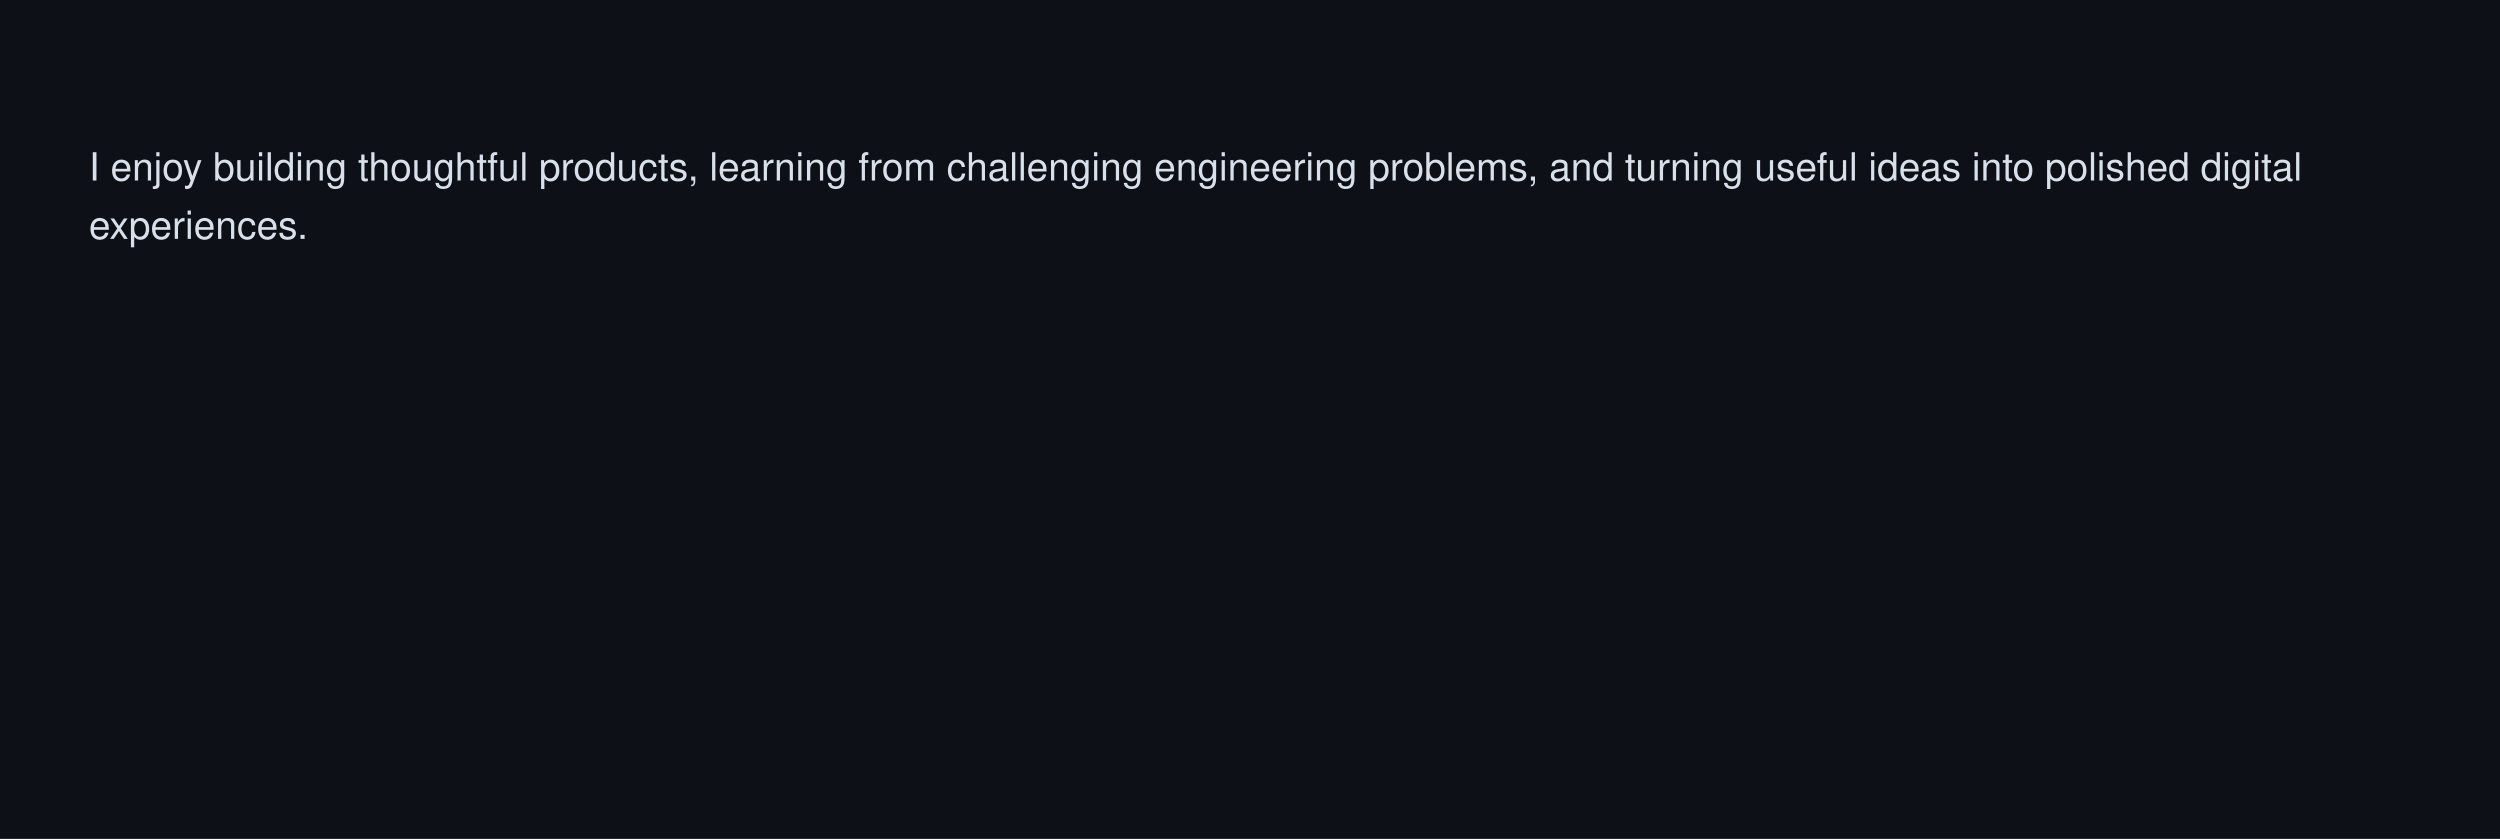
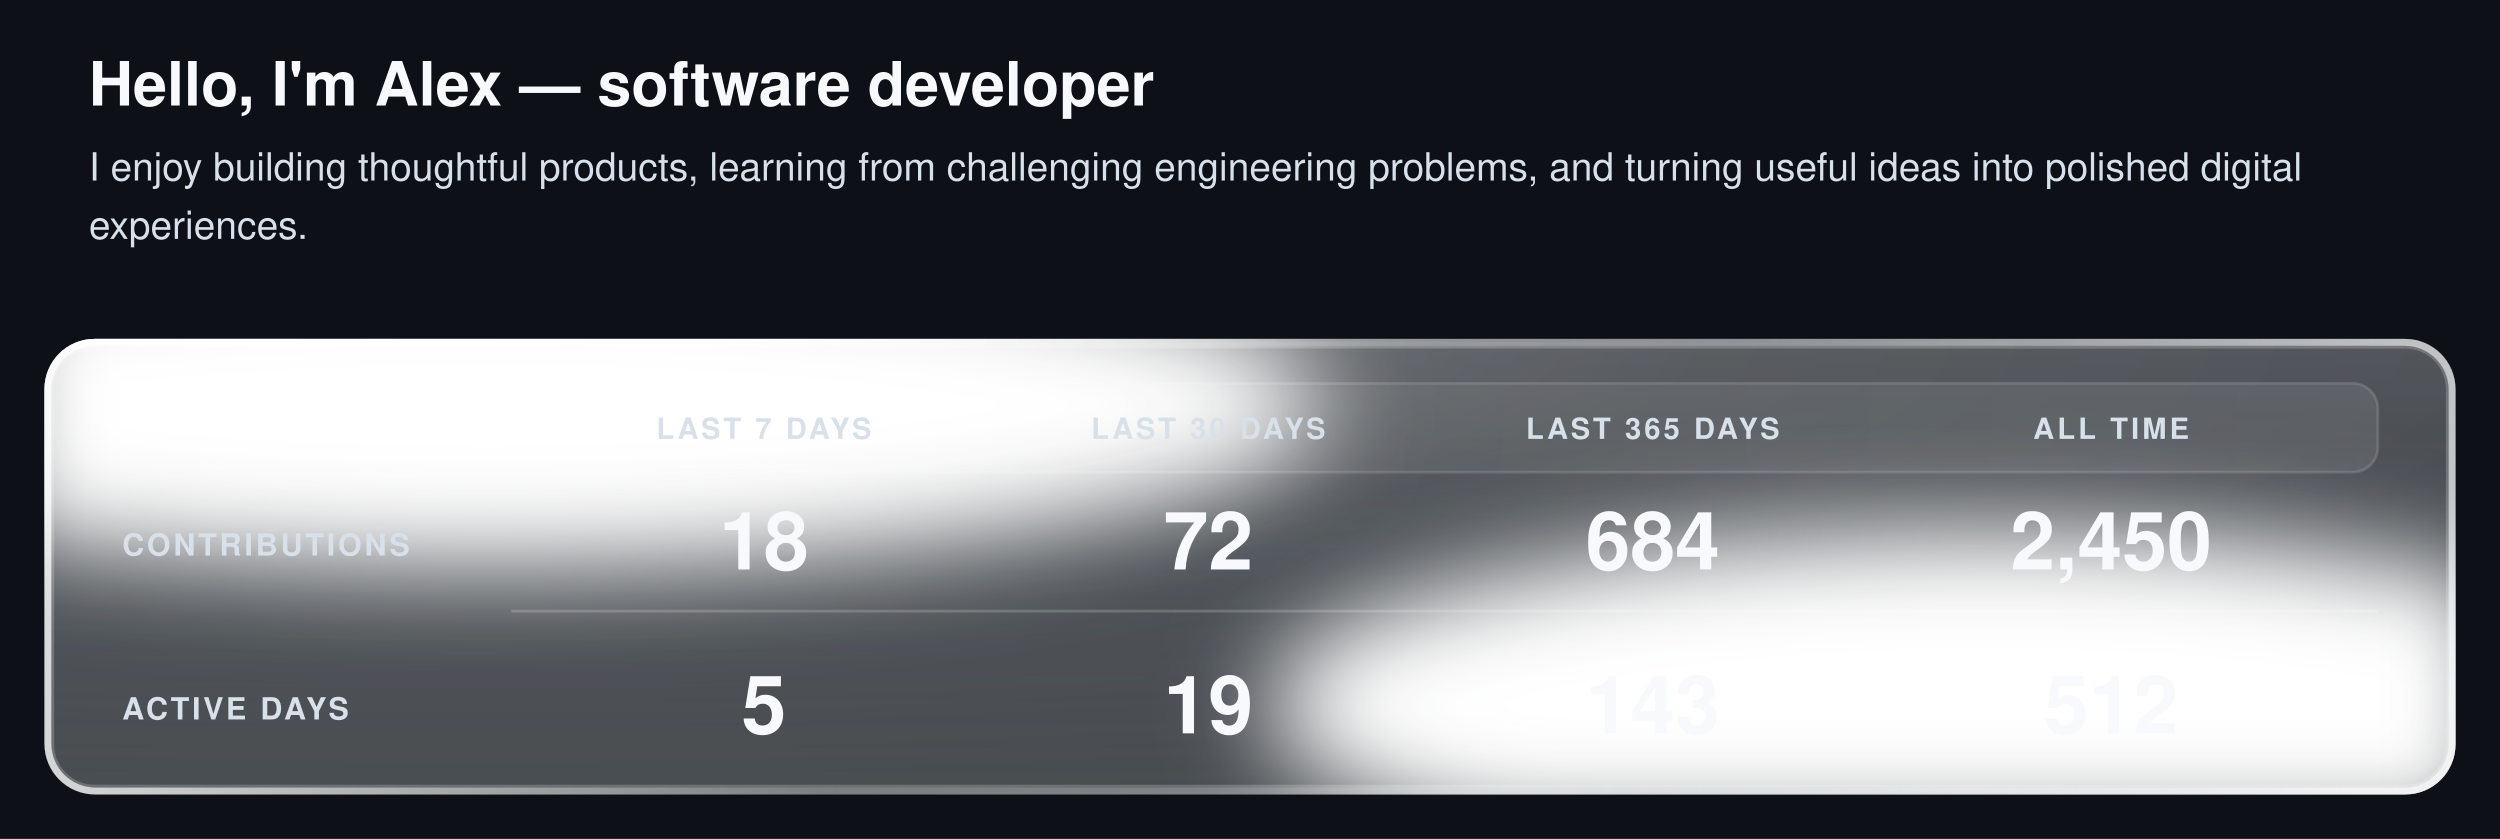
<svg xmlns="http://www.w3.org/2000/svg" width="900" height="302" viewBox="0 0 900 302" role="img" aria-labelledby="title desc">
  <defs>
    <clipPath id="glass-clip">
      <rect x="16" y="122" width="868" height="164" rx="18" />
    </clipPath>
    <linearGradient id="glass-border" x1="16" y1="122" x2="884" y2="286" gradientUnits="userSpaceOnUse">
      <stop offset="0%" stop-color="#ffffff" stop-opacity="0.82" />
      <stop offset="35%" stop-color="#ffffff" stop-opacity="0.28" />
      <stop offset="68%" stop-color="#dfe6ee" stop-opacity="0.38" />
      <stop offset="100%" stop-color="#ffffff" stop-opacity="0.7" />
    </linearGradient>
    <linearGradient id="glass-fill" x1="0" y1="122" x2="0" y2="286" gradientUnits="userSpaceOnUse">
      <stop offset="0%" stop-color="#ffffff" stop-opacity="0.12" />
      <stop offset="48%" stop-color="#dce3eb" stop-opacity="0.07" />
      <stop offset="100%" stop-color="#ffffff" stop-opacity="0.1" />
    </linearGradient>
    <radialGradient id="glass-glow" cx="18%" cy="0%" r="105%">
      <stop offset="0%" stop-color="#ffffff" stop-opacity="0.3" />
      <stop offset="48%" stop-color="#ffffff" stop-opacity="0.08" />
      <stop offset="100%" stop-color="#ffffff" stop-opacity="0" />
    </radialGradient>
    <linearGradient id="glass-highlight" x1="40" y1="126" x2="804" y2="222" gradientUnits="userSpaceOnUse">
      <stop offset="0%" stop-color="#ffffff" stop-opacity="0.52" />
      <stop offset="45%" stop-color="#ffffff" stop-opacity="0.08" />
      <stop offset="100%" stop-color="#ffffff" stop-opacity="0" />
    </linearGradient>
    <linearGradient id="period-fill" x1="184" y1="138" x2="856" y2="170" gradientUnits="userSpaceOnUse">
      <stop offset="0%" stop-color="#ffffff" stop-opacity="0.1" />
      <stop offset="50%" stop-color="#ffffff" stop-opacity="0.055" />
      <stop offset="100%" stop-color="#ffffff" stop-opacity="0.085" />
    </linearGradient>
    <filter id="panel-shadow" x="-12%" y="-48%" width="124%" height="196%">
      <feDropShadow dx="0" dy="14" stdDeviation="18" flood-color="#000000" flood-opacity="0.42" />
      <feDropShadow dx="0" dy="3" stdDeviation="4" flood-color="#000000" flood-opacity="0.28" />
    </filter>
    <filter id="liquid-texture" x="-8%" y="-28%" width="116%" height="156%" color-interpolation-filters="sRGB">
      <feTurbulence type="fractalNoise" baseFrequency="0.009 0.035" numOctaves="2" seed="5" result="turbulence" />
      <feGaussianBlur in="turbulence" stdDeviation="2.6" result="soft-map" />
      <feSpecularLighting in="soft-map" surfaceScale="3" specularConstant="0.45" specularExponent="32" lighting-color="#ffffff" result="specular">
        <fePointLight x="-120" y="-180" z="260" />
      </feSpecularLighting>
      <feComposite in="specular" in2="SourceGraphic" operator="in" result="clipped-specular" />
      <feDisplacementMap in="SourceGraphic" in2="soft-map" scale="16" xChannelSelector="R" yChannelSelector="G" result="displaced" />
      <feBlend in="displaced" in2="clipped-specular" mode="screen" />
    </filter>
    <filter id="soft-glow" x="-20%" y="-80%" width="140%" height="260%">
      <feGaussianBlur stdDeviation="18" />
    </filter>
  </defs>
  <style>
    text { font-family: -apple-system, BlinkMacSystemFont, "Segoe UI", Helvetica, Arial, sans-serif; }
    .introduction { font-size: 22px; font-weight: 600; }
    .about { font-weight: 400; }
    .period { font-size: 10.5px; font-weight: 750; letter-spacing: 1.1px; }
    .row-label { font-size: 11px; font-weight: 750; letter-spacing: 1px; }
    .value { font-size: 29px; font-weight: 650; }
    .language { font-size: 12px; font-weight: 600; }
    .liquid-blob {
      transform-box: fill-box;
      transform-origin: center;
      animation: liquid-drift-one 15s cubic-bezier(0.45, 0, 0.55, 1) infinite alternate;
      will-change: transform, opacity;
    }
    .liquid-blob.secondary {
      animation-name: liquid-drift-two;
      animation-duration: 19s;
    }
    .liquid-texture-layer {
      transform-box: fill-box;
      transform-origin: center;
      animation: liquid-texture-flow 24s cubic-bezier(0.45, 0, 0.55, 1) infinite alternate;
      will-change: transform;
    }
    .reveal {
-       opacity: 0;
-       transform-box: fill-box;
-       transform-origin: center;
-       animation: smooth-appear 1050ms cubic-bezier(0.16, 1, 0.3, 1) both;
+       opacity: 1;
+       animation: smooth-appear 720ms cubic-bezier(0.22, 1, 0.36, 1) both;
      will-change: opacity, transform;
    }
    @keyframes smooth-appear {
-       0% { opacity: 0; transform: translateY(7px) scale(0.92); }
-       68% { opacity: 1; transform: translateY(-1px) scale(1.018); }
-       100% { opacity: 1; transform: translateY(0) scale(1); }
+       from { opacity: 0; transform: translateY(6px); }
+       to { opacity: 1; transform: translateY(0); }
    }
    @keyframes liquid-drift-one {
      0% { transform: translate(-120px, -8px) scale(0.94); opacity: 0.08; }
      48% { transform: translate(170px, 18px) scale(1.08); opacity: 0.16; }
      100% { transform: translate(410px, -2px) scale(0.98); opacity: 0.1; }
    }
    @keyframes liquid-drift-two {
      0% { transform: translate(150px, 14px) scale(1.04); opacity: 0.07; }
      52% { transform: translate(-130px, -10px) scale(0.92); opacity: 0.13; }
      100% { transform: translate(-380px, 12px) scale(1.1); opacity: 0.08; }
    }
    @keyframes liquid-texture-flow {
      0% { transform: translate(-18px, -6px) scale(1.02); }
      50% { transform: translate(8px, 7px) scale(1.055); }
      100% { transform: translate(20px, -3px) scale(1.025); }
    }
    @media (prefers-reduced-motion: reduce) {
-       .reveal { opacity: 1; animation: none; }
+       .reveal { opacity: 1; transform: none; animation: none; }
      .liquid-blob, .liquid-texture-layer { animation: none; }
    }
  </style>
  <rect width="900" height="302" fill="#0d1117" />
  <text x="32" y="38" class="introduction reveal" style="animation-delay:0ms" fill="#f7f9fc">Hello, I'm Alex — software developer</text>
  <text x="32" y="65" class="about" fill="#d8e0ea">
-     <tspan x="32" dy="0" class="reveal" style="animation-delay:90ms" font-size="14px" word-spacing="0.9px">I enjoy building thoughtful products, learning from challenging engineering problems, and turning useful ideas into polished digital</tspan>
-     <tspan x="32" dy="21" class="reveal" style="animation-delay:180ms" font-size="14px" word-spacing="0px">experiences.</tspan>
+     <tspan x="32" dy="0" class="reveal" style="animation-delay:55ms" font-size="14px" word-spacing="0.9px">I enjoy building thoughtful products, learning from challenging engineering problems, and turning useful ideas into polished digital</tspan>
+     <tspan x="32" dy="21" class="reveal" style="animation-delay:110ms" font-size="14px" word-spacing="0px">experiences.</tspan>
  </text>
  <g class="glass-panel">
-     <g class="reveal" style="animation-delay:410ms">
+     <g class="reveal" style="animation-delay:165ms">
      <rect x="16" y="122" width="868" height="164" rx="18" fill="#dce3eb" opacity="0.12" filter="url(#panel-shadow)" />
      <rect x="16" y="122" width="868" height="164" rx="18" fill="url(#glass-fill)" />
      <g clip-path="url(#glass-clip)" pointer-events="none">
        <rect x="16" y="122" width="868" height="164" fill="url(#glass-glow)" />
        <ellipse class="liquid-blob" cx="176" cy="146" rx="300" ry="58" fill="#ffffff" filter="url(#soft-glow)" />
        <ellipse class="liquid-blob secondary" cx="716" cy="254" rx="260" ry="64" fill="#ffffff" filter="url(#soft-glow)" />
        <rect class="liquid-texture-layer" x="-4" y="102" width="908" height="204" rx="38" fill="#ffffff" fill-opacity="0.07" filter="url(#liquid-texture)" />
      </g>
      <rect x="19" y="125" width="862" height="158" rx="15" fill="none" stroke="#ffffff" stroke-opacity="0.2" />
      <path d="M 46 124 H 724" stroke="url(#glass-highlight)" stroke-width="2" stroke-linecap="round" />
      <rect x="17.25" y="123.25" width="865.5" height="161.5" rx="17" fill="none" stroke="url(#glass-border)" stroke-width="2.5" />
    </g>
-     <g class="reveal" style="animation-delay:540ms">
-       <rect x="184" y="138" width="672" height="32" rx="9" fill="url(#period-fill)" stroke="#ffffff" stroke-opacity="0.13" />
-       <text x="275" y="158" text-anchor="middle" class="period" fill="#d8e0ea">THIS WEEK</text>
-       <text x="435" y="158" text-anchor="middle" class="period" fill="#d8e0ea">THIS MONTH</text>
-       <text x="595" y="158" text-anchor="middle" class="period" fill="#d8e0ea">THIS YEAR</text>
-       <text x="760" y="158" text-anchor="middle" class="period" fill="#d8e0ea">ALL TIME</text>
+     <g>
+       <rect class="reveal" style="animation-delay:235ms" x="184" y="138" width="672" height="32" rx="9" fill="url(#period-fill)" stroke="#ffffff" stroke-opacity="0.13" />
+       <text x="275" y="158" text-anchor="middle" class="period reveal" style="animation-delay:265ms" fill="#d8e0ea">LAST 7 DAYS</text>
+       <text x="435" y="158" text-anchor="middle" class="period reveal" style="animation-delay:310ms" fill="#d8e0ea">LAST 30 DAYS</text>
+       <text x="595" y="158" text-anchor="middle" class="period reveal" style="animation-delay:355ms" fill="#d8e0ea">LAST 365 DAYS</text>
+       <text x="760" y="158" text-anchor="middle" class="period reveal" style="animation-delay:400ms" fill="#d8e0ea">ALL TIME</text>
    </g>
-     <g class="reveal" style="animation-delay:630ms">
-       <text x="44" y="200" class="row-label" fill="#d8e0ea">CONTRIBUTIONS</text>
-       <text x="275" y="205" text-anchor="middle" class="value" fill="#f7f9fc">18</text>
-       <text x="435" y="205" text-anchor="middle" class="value" fill="#f7f9fc">72</text>
-       <text x="595" y="205" text-anchor="middle" class="value" fill="#f7f9fc">684</text>
-       <text x="760" y="205" text-anchor="middle" class="value" fill="#f7f9fc">2,450</text>
+     <g>
+       <text x="44" y="200" class="row-label reveal" style="animation-delay:385ms" fill="#d8e0ea">CONTRIBUTIONS</text>
+       <text x="275" y="205" text-anchor="middle" class="value reveal" style="animation-delay:385ms" fill="#f7f9fc">18</text>
+       <text x="435" y="205" text-anchor="middle" class="value reveal" style="animation-delay:430ms" fill="#f7f9fc">72</text>
+       <text x="595" y="205" text-anchor="middle" class="value reveal" style="animation-delay:475ms" fill="#f7f9fc">684</text>
+       <text x="760" y="205" text-anchor="middle" class="value reveal" style="animation-delay:520ms" fill="#f7f9fc">2,450</text>
    </g>
-     <g class="reveal" style="animation-delay:720ms">
-       <line x1="184" y1="220" x2="856" y2="220" stroke="#ffffff" stroke-opacity="0.18" />
-       <text x="44" y="259" class="row-label" fill="#d8e0ea">ACTIVE DAYS</text>
-       <text x="275" y="264" text-anchor="middle" class="value" fill="#f7f9fc">5</text>
-       <text x="435" y="264" text-anchor="middle" class="value" fill="#f7f9fc">19</text>
-       <text x="595" y="264" text-anchor="middle" class="value" fill="#f7f9fc">143</text>
-       <text x="760" y="264" text-anchor="middle" class="value" fill="#f7f9fc">512</text>
+     <g>
+       <line class="reveal" style="animation-delay:535ms" x1="184" y1="220" x2="856" y2="220" stroke="#ffffff" stroke-opacity="0.18" />
+       <text x="44" y="259" class="row-label reveal" style="animation-delay:535ms" fill="#d8e0ea">ACTIVE DAYS</text>
+       <text x="275" y="264" text-anchor="middle" class="value reveal" style="animation-delay:535ms" fill="#f7f9fc">5</text>
+       <text x="435" y="264" text-anchor="middle" class="value reveal" style="animation-delay:580ms" fill="#f7f9fc">19</text>
+       <text x="595" y="264" text-anchor="middle" class="value reveal" style="animation-delay:625ms" fill="#f7f9fc">143</text>
+       <text x="760" y="264" text-anchor="middle" class="value reveal" style="animation-delay:670ms" fill="#f7f9fc">512</text>
    </g>
  </g>
</svg>
